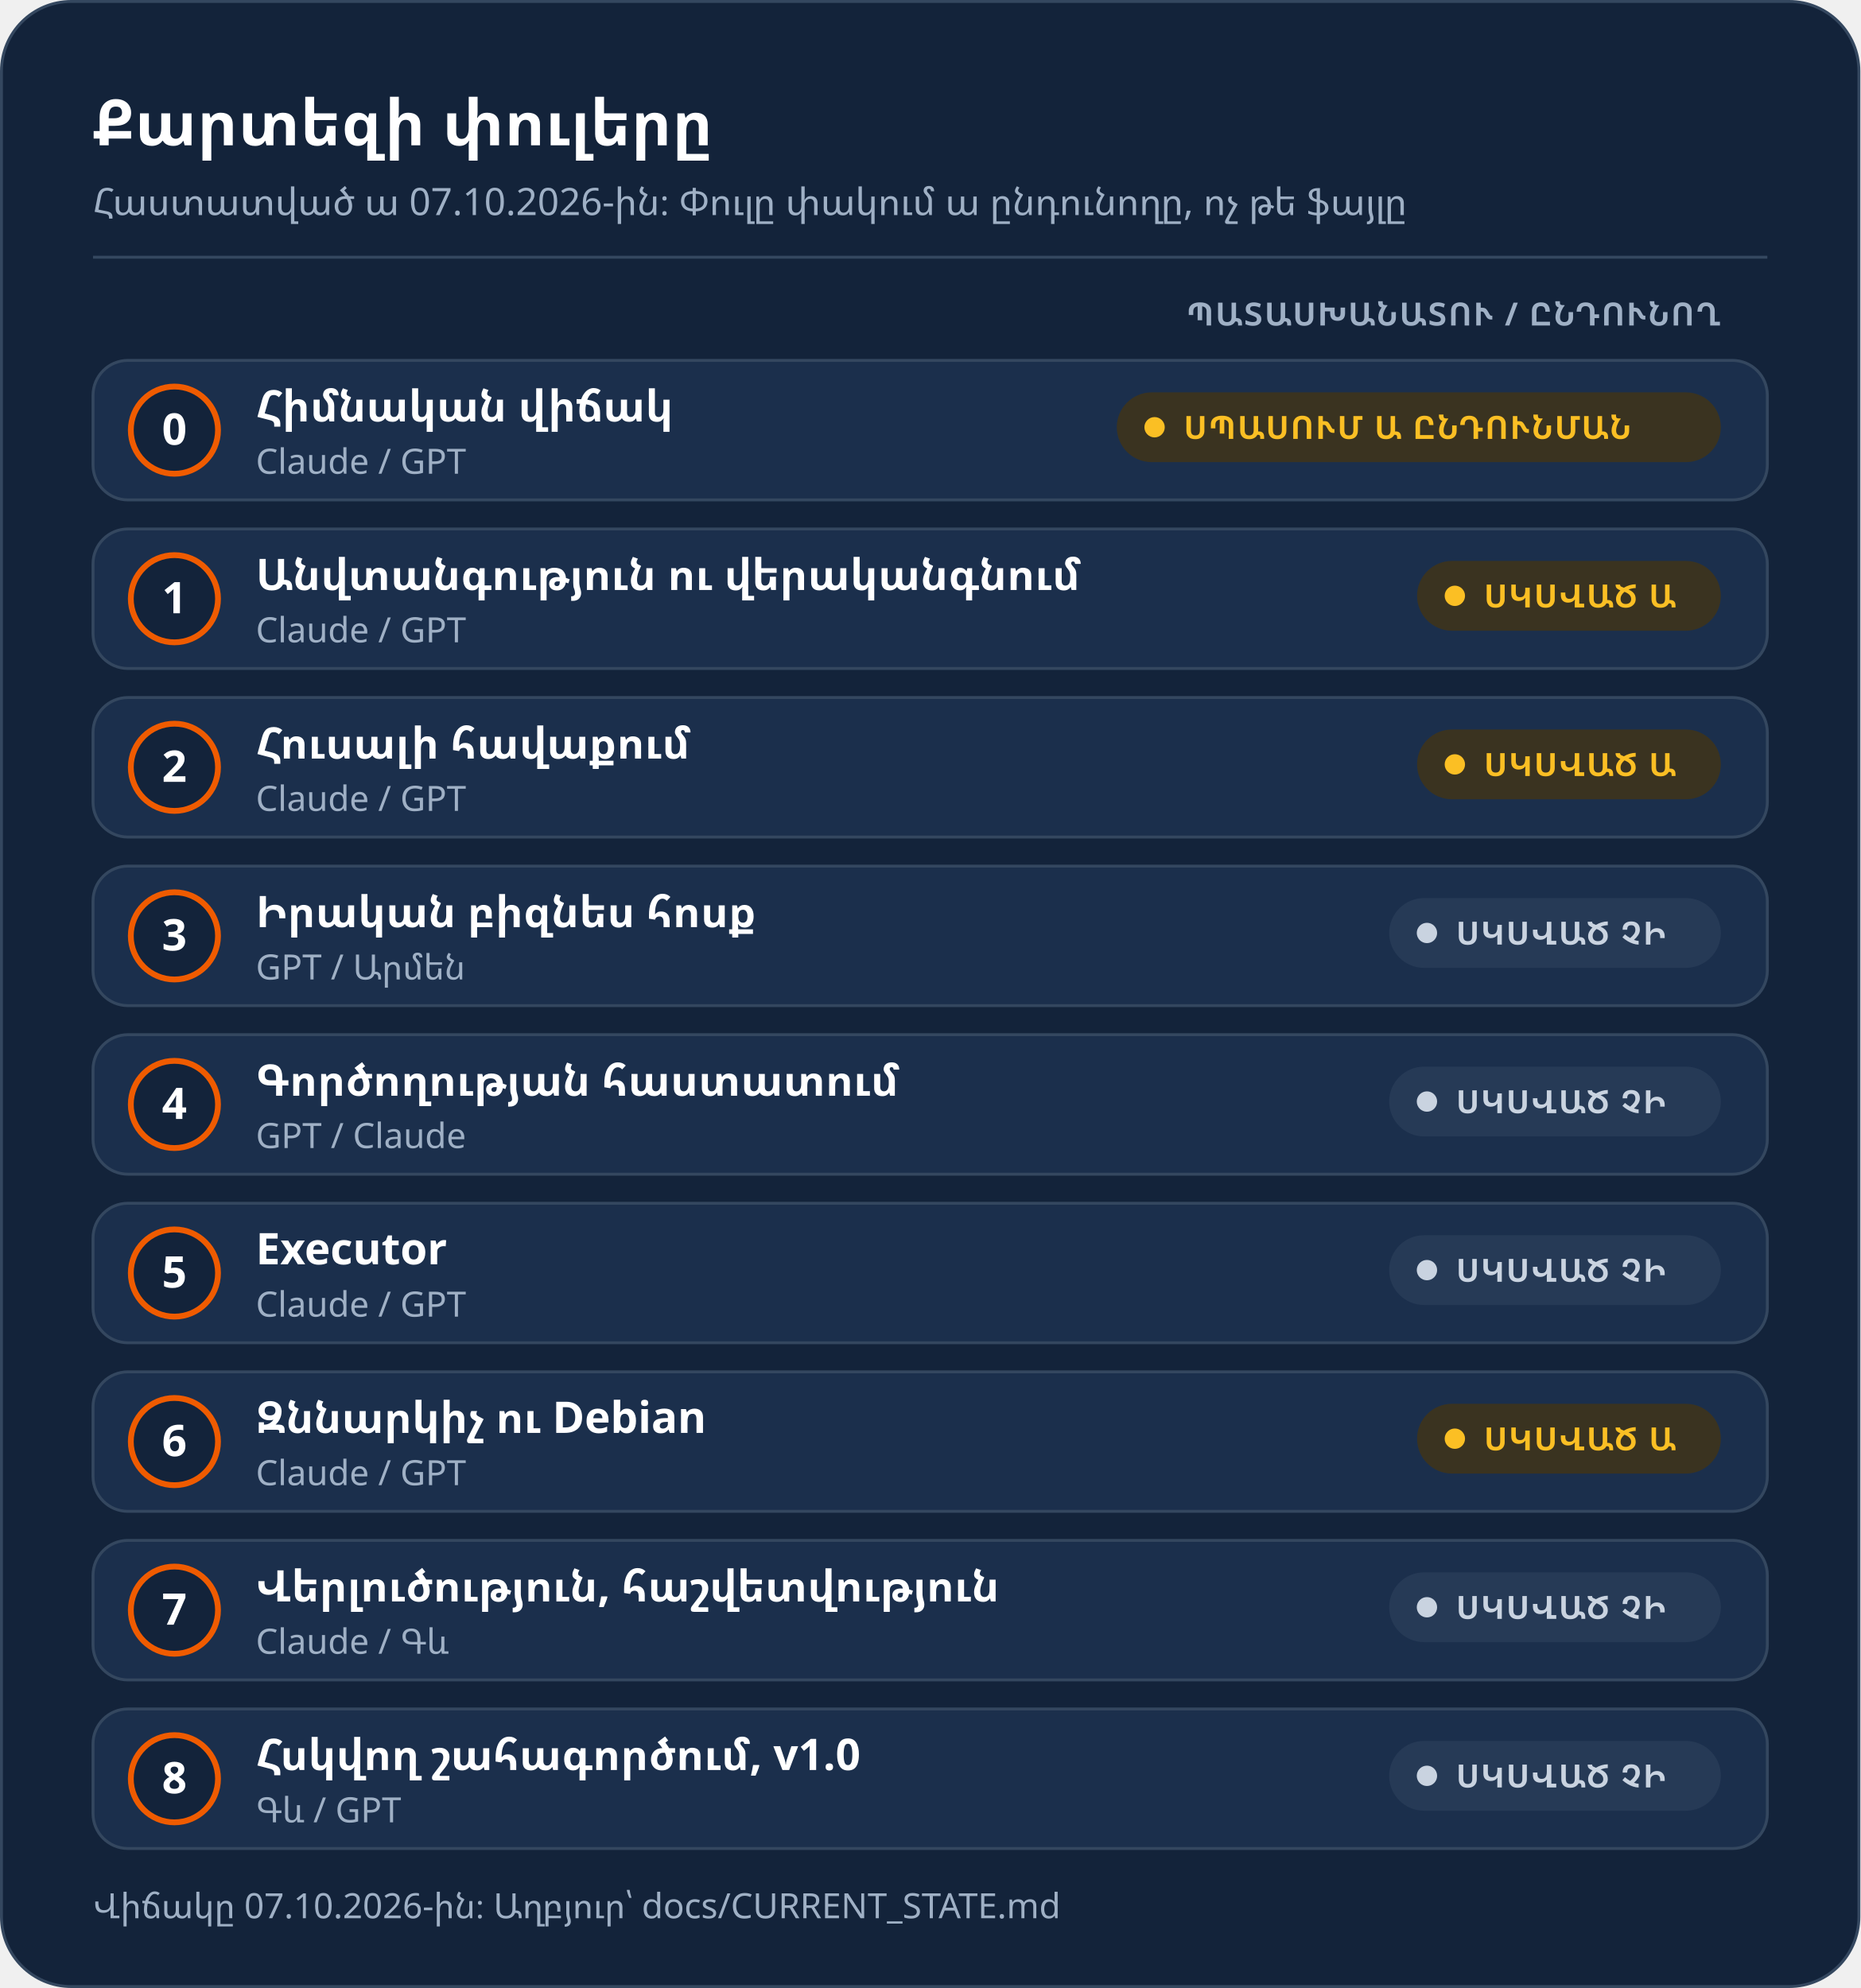
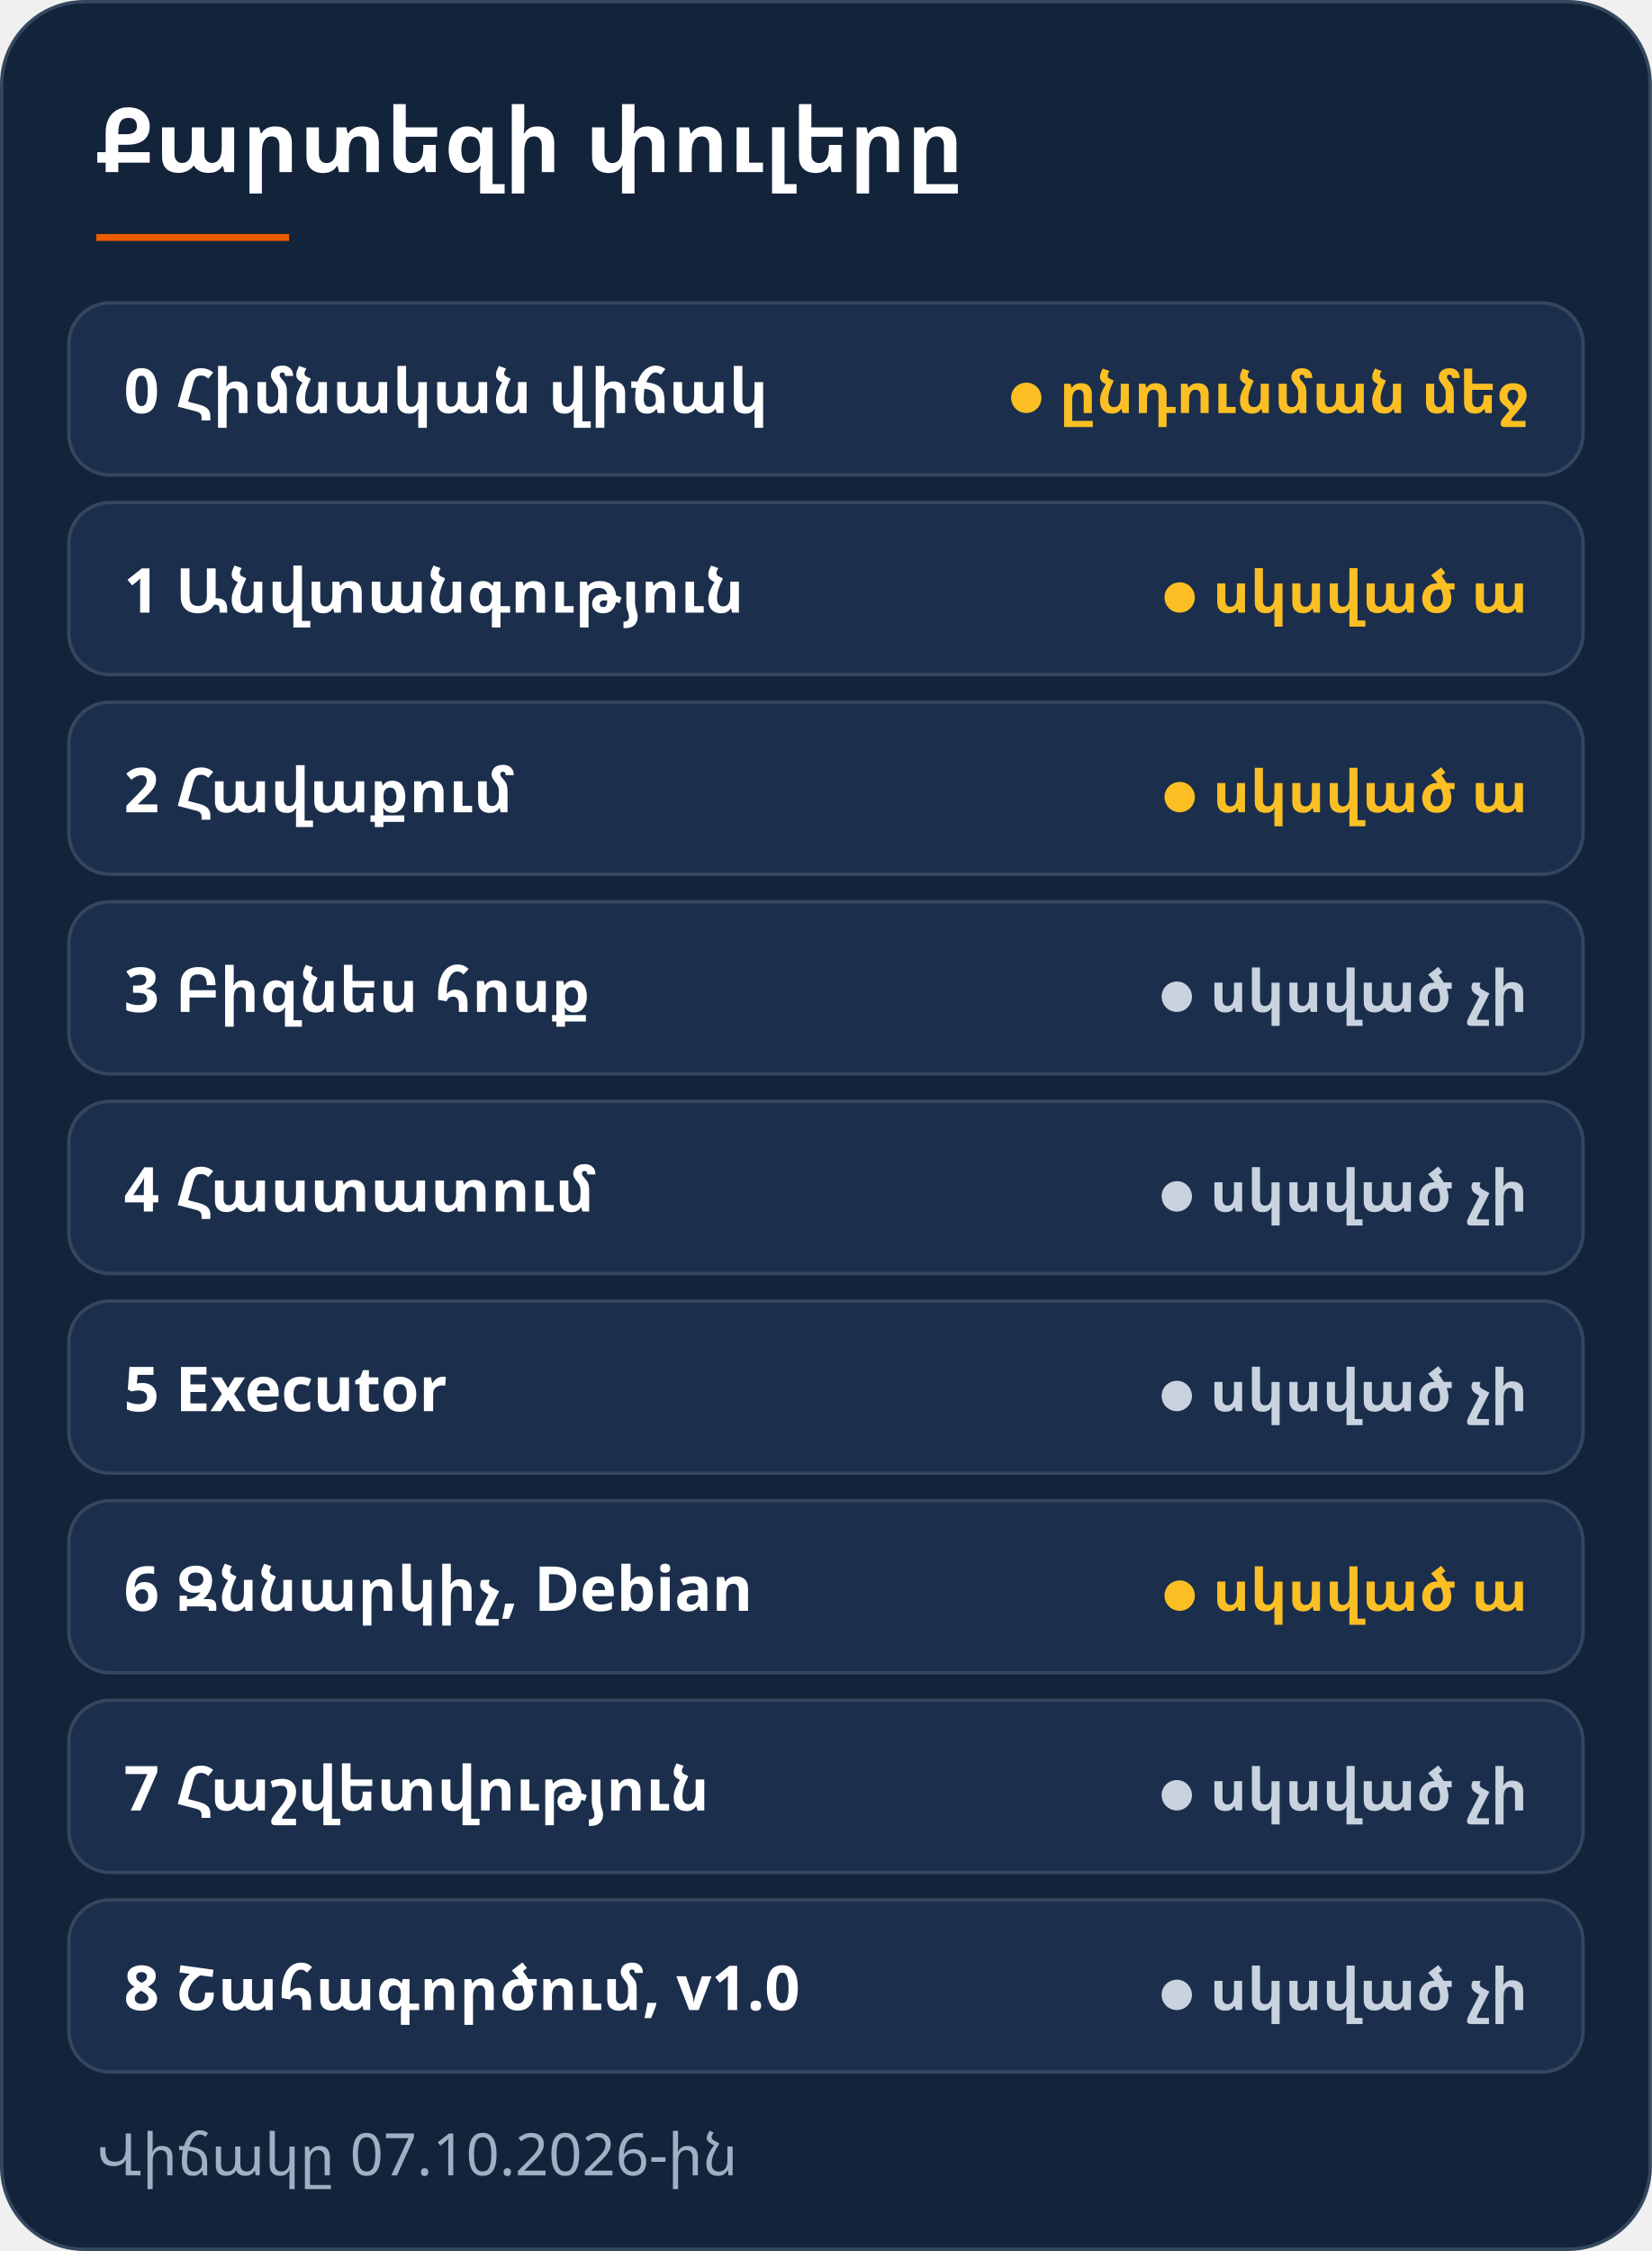
- <svg xmlns="http://www.w3.org/2000/svg" viewBox="0 0 640 684" width="640" height="684" role="img" aria-label="KRYUK24-ի քարտեզի 0–8 փուլերը՝ պատասխանատուով, ընդունողով ու վիճակով. 0-րդը սպասում ա ընդունման, 1, 2 ու 6 փուլերը սկսված են, 3, 4, 5, 7 ու 8 փուլերը սկսված չեն">
-   <rect x="0.5" y="0.5" width="639.0" height="683.0" rx="24" fill="#13233A" stroke="#34475F" stroke-width="1" />
-   <text x="32.0" y="50.0" font-family="-apple-system,BlinkMacSystemFont,'Segoe UI','Noto Sans','Noto Sans Armenian',Helvetica,Arial,sans-serif" font-size="22" font-weight="700" fill="#FFFFFF" text-anchor="start">Քարտեզի փուլերը</text>
-   <text x="32.0" y="74.0" font-family="-apple-system,BlinkMacSystemFont,'Segoe UI','Noto Sans','Noto Sans Armenian',Helvetica,Arial,sans-serif" font-size="13" font-weight="400" fill="#9FB0C5" text-anchor="start">Հաստատված ա 07.10.2026-ին։ Փուլը փակում ա ընդունողը, ոչ թե ֆայլը</text>
-   <rect x="32" y="88" width="576" height="1" fill="#34475F" />
-   <text x="592.0" y="112.0" font-family="-apple-system,BlinkMacSystemFont,'Segoe UI','Noto Sans','Noto Sans Armenian',Helvetica,Arial,sans-serif" font-size="11" font-weight="600" fill="#9FB0C5" text-anchor="end" letter-spacing="0.50">ՊԱՏԱՍԽԱՆԱՏՈՒ / ԸՆԴՈՒՆՈՂ</text>
-   <rect x="32.0" y="124.0" width="576.0" height="48.0" rx="12" fill="#1B2F4C" stroke="#34475F" stroke-width="1" />
-   <circle cx="60" cy="148" r="15" fill="#13233A" />
-   <circle cx="60" cy="148" r="15" fill="none" stroke="#EF5B00" stroke-width="2" />
-   <text x="60.0" y="153.0" font-family="-apple-system,BlinkMacSystemFont,'Segoe UI','Noto Sans','Noto Sans Armenian',Helvetica,Arial,sans-serif" font-size="15" font-weight="700" fill="#FFFFFF" text-anchor="middle">0</text>
-   <text x="88.0" y="145.0" font-family="-apple-system,BlinkMacSystemFont,'Segoe UI','Noto Sans','Noto Sans Armenian',Helvetica,Arial,sans-serif" font-size="15" font-weight="600" fill="#FFFFFF" text-anchor="start">Հիմնական վիճակ</text>
-   <text x="88.0" y="163.0" font-family="-apple-system,BlinkMacSystemFont,'Segoe UI','Noto Sans','Noto Sans Armenian',Helvetica,Arial,sans-serif" font-size="12" font-weight="400" fill="#9FB0C5" text-anchor="start">Claude / GPT</text>
-   <rect x="384.2" y="135.0" width="207.8" height="24.0" rx="12" fill="#3A3320" />
-   <circle cx="397.2" cy="147.0" r="3.5" fill="#FBBF24" />
-   <text x="407.2" y="151.0" font-family="-apple-system,BlinkMacSystemFont,'Segoe UI','Noto Sans','Noto Sans Armenian',Helvetica,Arial,sans-serif" font-size="11" font-weight="700" fill="#FBBF24" text-anchor="start" letter-spacing="0.50">ՍՊԱՍՈՒՄ Ա ԸՆԴՈՒՆՄԱՆ</text>
-   <rect x="32.0" y="182.0" width="576.0" height="48.0" rx="12" fill="#1B2F4C" stroke="#34475F" stroke-width="1" />
-   <circle cx="60" cy="206" r="15" fill="#13233A" />
-   <circle cx="60" cy="206" r="15" fill="none" stroke="#EF5B00" stroke-width="2" />
-   <text x="60.0" y="211.0" font-family="-apple-system,BlinkMacSystemFont,'Segoe UI','Noto Sans','Noto Sans Armenian',Helvetica,Arial,sans-serif" font-size="15" font-weight="700" fill="#FFFFFF" text-anchor="middle">1</text>
-   <text x="88.0" y="203.0" font-family="-apple-system,BlinkMacSystemFont,'Segoe UI','Noto Sans','Noto Sans Armenian',Helvetica,Arial,sans-serif" font-size="15" font-weight="600" fill="#FFFFFF" text-anchor="start">Անվտանգություն ու վերականգնում</text>
-   <text x="88.0" y="221.0" font-family="-apple-system,BlinkMacSystemFont,'Segoe UI','Noto Sans','Noto Sans Armenian',Helvetica,Arial,sans-serif" font-size="12" font-weight="400" fill="#9FB0C5" text-anchor="start">Claude / GPT</text>
-   <rect x="487.5" y="193.0" width="104.5" height="24.0" rx="12" fill="#3A3320" />
-   <circle cx="500.5" cy="205.0" r="3.5" fill="#FBBF24" />
-   <text x="510.5" y="209.0" font-family="-apple-system,BlinkMacSystemFont,'Segoe UI','Noto Sans','Noto Sans Armenian',Helvetica,Arial,sans-serif" font-size="11" font-weight="700" fill="#FBBF24" text-anchor="start" letter-spacing="0.50">ՍԿՍՎԱԾ Ա</text>
-   <rect x="32.0" y="240.0" width="576.0" height="48.0" rx="12" fill="#1B2F4C" stroke="#34475F" stroke-width="1" />
-   <circle cx="60" cy="264" r="15" fill="#13233A" />
-   <circle cx="60" cy="264" r="15" fill="none" stroke="#EF5B00" stroke-width="2" />
-   <text x="60.0" y="269.0" font-family="-apple-system,BlinkMacSystemFont,'Segoe UI','Noto Sans','Noto Sans Armenian',Helvetica,Arial,sans-serif" font-size="15" font-weight="700" fill="#FFFFFF" text-anchor="middle">2</text>
-   <text x="88.0" y="261.0" font-family="-apple-system,BlinkMacSystemFont,'Segoe UI','Noto Sans','Noto Sans Armenian',Helvetica,Arial,sans-serif" font-size="15" font-weight="600" fill="#FFFFFF" text-anchor="start">Հուսալի հավաքում</text>
-   <text x="88.0" y="279.0" font-family="-apple-system,BlinkMacSystemFont,'Segoe UI','Noto Sans','Noto Sans Armenian',Helvetica,Arial,sans-serif" font-size="12" font-weight="400" fill="#9FB0C5" text-anchor="start">Claude / GPT</text>
-   <rect x="487.5" y="251.0" width="104.5" height="24.0" rx="12" fill="#3A3320" />
-   <circle cx="500.5" cy="263.0" r="3.5" fill="#FBBF24" />
-   <text x="510.5" y="267.0" font-family="-apple-system,BlinkMacSystemFont,'Segoe UI','Noto Sans','Noto Sans Armenian',Helvetica,Arial,sans-serif" font-size="11" font-weight="700" fill="#FBBF24" text-anchor="start" letter-spacing="0.50">ՍԿՍՎԱԾ Ա</text>
-   <rect x="32.0" y="298.0" width="576.0" height="48.0" rx="12" fill="#1B2F4C" stroke="#34475F" stroke-width="1" />
-   <circle cx="60" cy="322" r="15" fill="#13233A" />
-   <circle cx="60" cy="322" r="15" fill="none" stroke="#EF5B00" stroke-width="2" />
-   <text x="60.0" y="327.0" font-family="-apple-system,BlinkMacSystemFont,'Segoe UI','Noto Sans','Noto Sans Armenian',Helvetica,Arial,sans-serif" font-size="15" font-weight="700" fill="#FFFFFF" text-anchor="middle">3</text>
-   <text x="88.0" y="319.0" font-family="-apple-system,BlinkMacSystemFont,'Segoe UI','Noto Sans','Noto Sans Armenian',Helvetica,Arial,sans-serif" font-size="15" font-weight="600" fill="#FFFFFF" text-anchor="start">Իրական բիզնես հոսք</text>
-   <text x="88.0" y="337.0" font-family="-apple-system,BlinkMacSystemFont,'Segoe UI','Noto Sans','Noto Sans Armenian',Helvetica,Arial,sans-serif" font-size="12" font-weight="400" fill="#9FB0C5" text-anchor="start">GPT / Արմեն</text>
-   <rect x="477.9" y="309.0" width="114.1" height="24.0" rx="12" fill="#263A56" />
-   <circle cx="490.9" cy="321.0" r="3.5" fill="#C9D3E0" />
-   <text x="500.9" y="325.0" font-family="-apple-system,BlinkMacSystemFont,'Segoe UI','Noto Sans','Noto Sans Armenian',Helvetica,Arial,sans-serif" font-size="11" font-weight="700" fill="#C9D3E0" text-anchor="start" letter-spacing="0.50">ՍԿՍՎԱԾ ՉԻ</text>
-   <rect x="32.0" y="356.0" width="576.0" height="48.0" rx="12" fill="#1B2F4C" stroke="#34475F" stroke-width="1" />
-   <circle cx="60" cy="380" r="15" fill="#13233A" />
-   <circle cx="60" cy="380" r="15" fill="none" stroke="#EF5B00" stroke-width="2" />
-   <text x="60.0" y="385.0" font-family="-apple-system,BlinkMacSystemFont,'Segoe UI','Noto Sans','Noto Sans Armenian',Helvetica,Arial,sans-serif" font-size="15" font-weight="700" fill="#FFFFFF" text-anchor="middle">4</text>
-   <text x="88.0" y="377.0" font-family="-apple-system,BlinkMacSystemFont,'Segoe UI','Noto Sans','Noto Sans Armenian',Helvetica,Arial,sans-serif" font-size="15" font-weight="600" fill="#FFFFFF" text-anchor="start">Գործողության հաստատում</text>
-   <text x="88.0" y="395.0" font-family="-apple-system,BlinkMacSystemFont,'Segoe UI','Noto Sans','Noto Sans Armenian',Helvetica,Arial,sans-serif" font-size="12" font-weight="400" fill="#9FB0C5" text-anchor="start">GPT / Claude</text>
-   <rect x="477.9" y="367.0" width="114.1" height="24.0" rx="12" fill="#263A56" />
-   <circle cx="490.9" cy="379.0" r="3.5" fill="#C9D3E0" />
-   <text x="500.9" y="383.0" font-family="-apple-system,BlinkMacSystemFont,'Segoe UI','Noto Sans','Noto Sans Armenian',Helvetica,Arial,sans-serif" font-size="11" font-weight="700" fill="#C9D3E0" text-anchor="start" letter-spacing="0.50">ՍԿՍՎԱԾ ՉԻ</text>
-   <rect x="32.0" y="414.0" width="576.0" height="48.0" rx="12" fill="#1B2F4C" stroke="#34475F" stroke-width="1" />
-   <circle cx="60" cy="438" r="15" fill="#13233A" />
-   <circle cx="60" cy="438" r="15" fill="none" stroke="#EF5B00" stroke-width="2" />
-   <text x="60.0" y="443.0" font-family="-apple-system,BlinkMacSystemFont,'Segoe UI','Noto Sans','Noto Sans Armenian',Helvetica,Arial,sans-serif" font-size="15" font-weight="700" fill="#FFFFFF" text-anchor="middle">5</text>
-   <text x="88.0" y="435.0" font-family="-apple-system,BlinkMacSystemFont,'Segoe UI','Noto Sans','Noto Sans Armenian',Helvetica,Arial,sans-serif" font-size="15" font-weight="600" fill="#FFFFFF" text-anchor="start">Executor</text>
-   <text x="88.0" y="453.0" font-family="-apple-system,BlinkMacSystemFont,'Segoe UI','Noto Sans','Noto Sans Armenian',Helvetica,Arial,sans-serif" font-size="12" font-weight="400" fill="#9FB0C5" text-anchor="start">Claude / GPT</text>
-   <rect x="477.9" y="425.0" width="114.1" height="24.0" rx="12" fill="#263A56" />
-   <circle cx="490.9" cy="437.0" r="3.5" fill="#C9D3E0" />
-   <text x="500.9" y="441.0" font-family="-apple-system,BlinkMacSystemFont,'Segoe UI','Noto Sans','Noto Sans Armenian',Helvetica,Arial,sans-serif" font-size="11" font-weight="700" fill="#C9D3E0" text-anchor="start" letter-spacing="0.50">ՍԿՍՎԱԾ ՉԻ</text>
-   <rect x="32.0" y="472.0" width="576.0" height="48.0" rx="12" fill="#1B2F4C" stroke="#34475F" stroke-width="1" />
-   <circle cx="60" cy="496" r="15" fill="#13233A" />
-   <circle cx="60" cy="496" r="15" fill="none" stroke="#EF5B00" stroke-width="2" />
-   <text x="60.0" y="501.0" font-family="-apple-system,BlinkMacSystemFont,'Segoe UI','Noto Sans','Noto Sans Armenian',Helvetica,Arial,sans-serif" font-size="15" font-weight="700" fill="#FFFFFF" text-anchor="middle">6</text>
-   <text x="88.0" y="493.0" font-family="-apple-system,BlinkMacSystemFont,'Segoe UI','Noto Sans','Noto Sans Armenian',Helvetica,Arial,sans-serif" font-size="15" font-weight="600" fill="#FFFFFF" text-anchor="start">Զննարկիչ ու Debian</text>
-   <text x="88.0" y="511.0" font-family="-apple-system,BlinkMacSystemFont,'Segoe UI','Noto Sans','Noto Sans Armenian',Helvetica,Arial,sans-serif" font-size="12" font-weight="400" fill="#9FB0C5" text-anchor="start">Claude / GPT</text>
-   <rect x="487.5" y="483.0" width="104.5" height="24.0" rx="12" fill="#3A3320" />
-   <circle cx="500.5" cy="495.0" r="3.5" fill="#FBBF24" />
-   <text x="510.5" y="499.0" font-family="-apple-system,BlinkMacSystemFont,'Segoe UI','Noto Sans','Noto Sans Armenian',Helvetica,Arial,sans-serif" font-size="11" font-weight="700" fill="#FBBF24" text-anchor="start" letter-spacing="0.50">ՍԿՍՎԱԾ Ա</text>
-   <rect x="32.0" y="530.0" width="576.0" height="48.0" rx="12" fill="#1B2F4C" stroke="#34475F" stroke-width="1" />
-   <circle cx="60" cy="554" r="15" fill="#13233A" />
-   <circle cx="60" cy="554" r="15" fill="none" stroke="#EF5B00" stroke-width="2" />
-   <text x="60.0" y="559.0" font-family="-apple-system,BlinkMacSystemFont,'Segoe UI','Noto Sans','Noto Sans Armenian',Helvetica,Arial,sans-serif" font-size="15" font-weight="700" fill="#FFFFFF" text-anchor="middle">7</text>
-   <text x="88.0" y="551.0" font-family="-apple-system,BlinkMacSystemFont,'Segoe UI','Noto Sans','Noto Sans Armenian',Helvetica,Arial,sans-serif" font-size="15" font-weight="600" fill="#FFFFFF" text-anchor="start">Վերլուծություն, հաշվետվություն</text>
-   <text x="88.0" y="569.0" font-family="-apple-system,BlinkMacSystemFont,'Segoe UI','Noto Sans','Noto Sans Armenian',Helvetica,Arial,sans-serif" font-size="12" font-weight="400" fill="#9FB0C5" text-anchor="start">Claude / Գև</text>
-   <rect x="477.9" y="541.0" width="114.1" height="24.0" rx="12" fill="#263A56" />
-   <circle cx="490.9" cy="553.0" r="3.5" fill="#C9D3E0" />
-   <text x="500.9" y="557.0" font-family="-apple-system,BlinkMacSystemFont,'Segoe UI','Noto Sans','Noto Sans Armenian',Helvetica,Arial,sans-serif" font-size="11" font-weight="700" fill="#C9D3E0" text-anchor="start" letter-spacing="0.50">ՍԿՍՎԱԾ ՉԻ</text>
-   <rect x="32.0" y="588.0" width="576.0" height="48.0" rx="12" fill="#1B2F4C" stroke="#34475F" stroke-width="1" />
-   <circle cx="60" cy="612" r="15" fill="#13233A" />
-   <circle cx="60" cy="612" r="15" fill="none" stroke="#EF5B00" stroke-width="2" />
-   <text x="60.0" y="617.0" font-family="-apple-system,BlinkMacSystemFont,'Segoe UI','Noto Sans','Noto Sans Armenian',Helvetica,Arial,sans-serif" font-size="15" font-weight="700" fill="#FFFFFF" text-anchor="middle">8</text>
-   <text x="88.0" y="609.0" font-family="-apple-system,BlinkMacSystemFont,'Segoe UI','Noto Sans','Noto Sans Armenian',Helvetica,Arial,sans-serif" font-size="15" font-weight="600" fill="#FFFFFF" text-anchor="start">Հսկվող շահագործում, v1.0</text>
-   <text x="88.0" y="627.0" font-family="-apple-system,BlinkMacSystemFont,'Segoe UI','Noto Sans','Noto Sans Armenian',Helvetica,Arial,sans-serif" font-size="12" font-weight="400" fill="#9FB0C5" text-anchor="start">Գև / GPT</text>
-   <rect x="477.9" y="599.0" width="114.1" height="24.0" rx="12" fill="#263A56" />
-   <circle cx="490.9" cy="611.0" r="3.5" fill="#C9D3E0" />
-   <text x="500.9" y="615.0" font-family="-apple-system,BlinkMacSystemFont,'Segoe UI','Noto Sans','Noto Sans Armenian',Helvetica,Arial,sans-serif" font-size="11" font-weight="700" fill="#C9D3E0" text-anchor="start" letter-spacing="0.50">ՍԿՍՎԱԾ ՉԻ</text>
-   <text x="32.0" y="660.0" font-family="-apple-system,BlinkMacSystemFont,'Segoe UI','Noto Sans','Noto Sans Armenian',Helvetica,Arial,sans-serif" font-size="12" font-weight="400" fill="#9FB0C5" text-anchor="start">Վիճակը 07.10.2026-ին։ Աղբյուր՝ docs/CURRENT_STATE.md</text>
+ <svg xmlns="http://www.w3.org/2000/svg" viewBox="0 0 480 654" width="480" height="654" role="img" aria-label="Քարտեզի փուլերը. 0-րդը ընդունման մեջ ա. 1, 2 ու 6-ը սկսված են. 3, 4, 5, 7 ու 8-ը սկսված չեն">
+   <rect x="0.5" y="0.5" width="479.0" height="653.0" rx="24" fill="#13233A" stroke="#34475F" stroke-width="1" />
+   <text x="28.0" y="50.0" font-family="-apple-system,BlinkMacSystemFont,'Segoe UI','Noto Sans','Noto Sans Armenian',Helvetica,Arial,sans-serif" font-size="26" font-weight="700" fill="#FFFFFF" text-anchor="start">Քարտեզի փուլերը</text>
+   <rect x="28" y="68" width="56" height="2" fill="#EF5B00" />
+   <rect x="20.0" y="88.0" width="440.0" height="50.0" rx="12" fill="#1B2F4C" stroke="#34475F" stroke-width="1" />
+   <text x="36.0" y="120.0" font-family="-apple-system,BlinkMacSystemFont,'Segoe UI','Noto Sans','Noto Sans Armenian',Helvetica,Arial,sans-serif" font-size="18" font-weight="600" fill="#FFFFFF" text-anchor="start">0  Հիմնական վիճակ</text>
+   <text x="444.0" y="120.0" font-family="-apple-system,BlinkMacSystemFont,'Segoe UI','Noto Sans','Noto Sans Armenian',Helvetica,Arial,sans-serif" font-size="17" font-weight="600" fill="#FBBF24" text-anchor="end">● ընդունման մեջ</text>
+   <rect x="20.0" y="146.0" width="440.0" height="50.0" rx="12" fill="#1B2F4C" stroke="#34475F" stroke-width="1" />
+   <text x="36.0" y="178.0" font-family="-apple-system,BlinkMacSystemFont,'Segoe UI','Noto Sans','Noto Sans Armenian',Helvetica,Arial,sans-serif" font-size="18" font-weight="600" fill="#FFFFFF" text-anchor="start">1  Անվտանգություն</text>
+   <text x="444.0" y="178.0" font-family="-apple-system,BlinkMacSystemFont,'Segoe UI','Noto Sans','Noto Sans Armenian',Helvetica,Arial,sans-serif" font-size="17" font-weight="600" fill="#FBBF24" text-anchor="end">● սկսված ա</text>
+   <rect x="20.0" y="204.0" width="440.0" height="50.0" rx="12" fill="#1B2F4C" stroke="#34475F" stroke-width="1" />
+   <text x="36.0" y="236.0" font-family="-apple-system,BlinkMacSystemFont,'Segoe UI','Noto Sans','Noto Sans Armenian',Helvetica,Arial,sans-serif" font-size="18" font-weight="600" fill="#FFFFFF" text-anchor="start">2  Հավաքում</text>
+   <text x="444.0" y="236.0" font-family="-apple-system,BlinkMacSystemFont,'Segoe UI','Noto Sans','Noto Sans Armenian',Helvetica,Arial,sans-serif" font-size="17" font-weight="600" fill="#FBBF24" text-anchor="end">● սկսված ա</text>
+   <rect x="20.0" y="262.0" width="440.0" height="50.0" rx="12" fill="#1B2F4C" stroke="#34475F" stroke-width="1" />
+   <text x="36.0" y="294.0" font-family="-apple-system,BlinkMacSystemFont,'Segoe UI','Noto Sans','Noto Sans Armenian',Helvetica,Arial,sans-serif" font-size="18" font-weight="600" fill="#FFFFFF" text-anchor="start">3  Բիզնես հոսք</text>
+   <text x="444.0" y="294.0" font-family="-apple-system,BlinkMacSystemFont,'Segoe UI','Noto Sans','Noto Sans Armenian',Helvetica,Arial,sans-serif" font-size="17" font-weight="600" fill="#C9D3E0" text-anchor="end">● սկսված չի</text>
+   <rect x="20.0" y="320.0" width="440.0" height="50.0" rx="12" fill="#1B2F4C" stroke="#34475F" stroke-width="1" />
+   <text x="36.0" y="352.0" font-family="-apple-system,BlinkMacSystemFont,'Segoe UI','Noto Sans','Noto Sans Armenian',Helvetica,Arial,sans-serif" font-size="18" font-weight="600" fill="#FFFFFF" text-anchor="start">4  Հաստատում</text>
+   <text x="444.0" y="352.0" font-family="-apple-system,BlinkMacSystemFont,'Segoe UI','Noto Sans','Noto Sans Armenian',Helvetica,Arial,sans-serif" font-size="17" font-weight="600" fill="#C9D3E0" text-anchor="end">● սկսված չի</text>
+   <rect x="20.0" y="378.0" width="440.0" height="50.0" rx="12" fill="#1B2F4C" stroke="#34475F" stroke-width="1" />
+   <text x="36.0" y="410.0" font-family="-apple-system,BlinkMacSystemFont,'Segoe UI','Noto Sans','Noto Sans Armenian',Helvetica,Arial,sans-serif" font-size="18" font-weight="600" fill="#FFFFFF" text-anchor="start">5  Executor</text>
+   <text x="444.0" y="410.0" font-family="-apple-system,BlinkMacSystemFont,'Segoe UI','Noto Sans','Noto Sans Armenian',Helvetica,Arial,sans-serif" font-size="17" font-weight="600" fill="#C9D3E0" text-anchor="end">● սկսված չի</text>
+   <rect x="20.0" y="436.0" width="440.0" height="50.0" rx="12" fill="#1B2F4C" stroke="#34475F" stroke-width="1" />
+   <text x="36.0" y="468.0" font-family="-apple-system,BlinkMacSystemFont,'Segoe UI','Noto Sans','Noto Sans Armenian',Helvetica,Arial,sans-serif" font-size="18" font-weight="600" fill="#FFFFFF" text-anchor="start">6  Զննարկիչ, Debian</text>
+   <text x="444.0" y="468.0" font-family="-apple-system,BlinkMacSystemFont,'Segoe UI','Noto Sans','Noto Sans Armenian',Helvetica,Arial,sans-serif" font-size="17" font-weight="600" fill="#FBBF24" text-anchor="end">● սկսված ա</text>
+   <rect x="20.0" y="494.0" width="440.0" height="50.0" rx="12" fill="#1B2F4C" stroke="#34475F" stroke-width="1" />
+   <text x="36.0" y="526.0" font-family="-apple-system,BlinkMacSystemFont,'Segoe UI','Noto Sans','Noto Sans Armenian',Helvetica,Arial,sans-serif" font-size="18" font-weight="600" fill="#FFFFFF" text-anchor="start">7  Հաշվետվություն</text>
+   <text x="444.0" y="526.0" font-family="-apple-system,BlinkMacSystemFont,'Segoe UI','Noto Sans','Noto Sans Armenian',Helvetica,Arial,sans-serif" font-size="17" font-weight="600" fill="#C9D3E0" text-anchor="end">● սկսված չի</text>
+   <rect x="20.0" y="552.0" width="440.0" height="50.0" rx="12" fill="#1B2F4C" stroke="#34475F" stroke-width="1" />
+   <text x="36.0" y="584.0" font-family="-apple-system,BlinkMacSystemFont,'Segoe UI','Noto Sans','Noto Sans Armenian',Helvetica,Arial,sans-serif" font-size="18" font-weight="600" fill="#FFFFFF" text-anchor="start">8  Շահագործում, v1.0</text>
+   <text x="444.0" y="584.0" font-family="-apple-system,BlinkMacSystemFont,'Segoe UI','Noto Sans','Noto Sans Armenian',Helvetica,Arial,sans-serif" font-size="17" font-weight="600" fill="#C9D3E0" text-anchor="end">● սկսված չի</text>
+   <text x="28.0" y="632.0" font-family="-apple-system,BlinkMacSystemFont,'Segoe UI','Noto Sans','Noto Sans Armenian',Helvetica,Arial,sans-serif" font-size="17" font-weight="400" fill="#9FB0C5" text-anchor="start">Վիճակը 07.10.2026-ին</text>
</svg>
